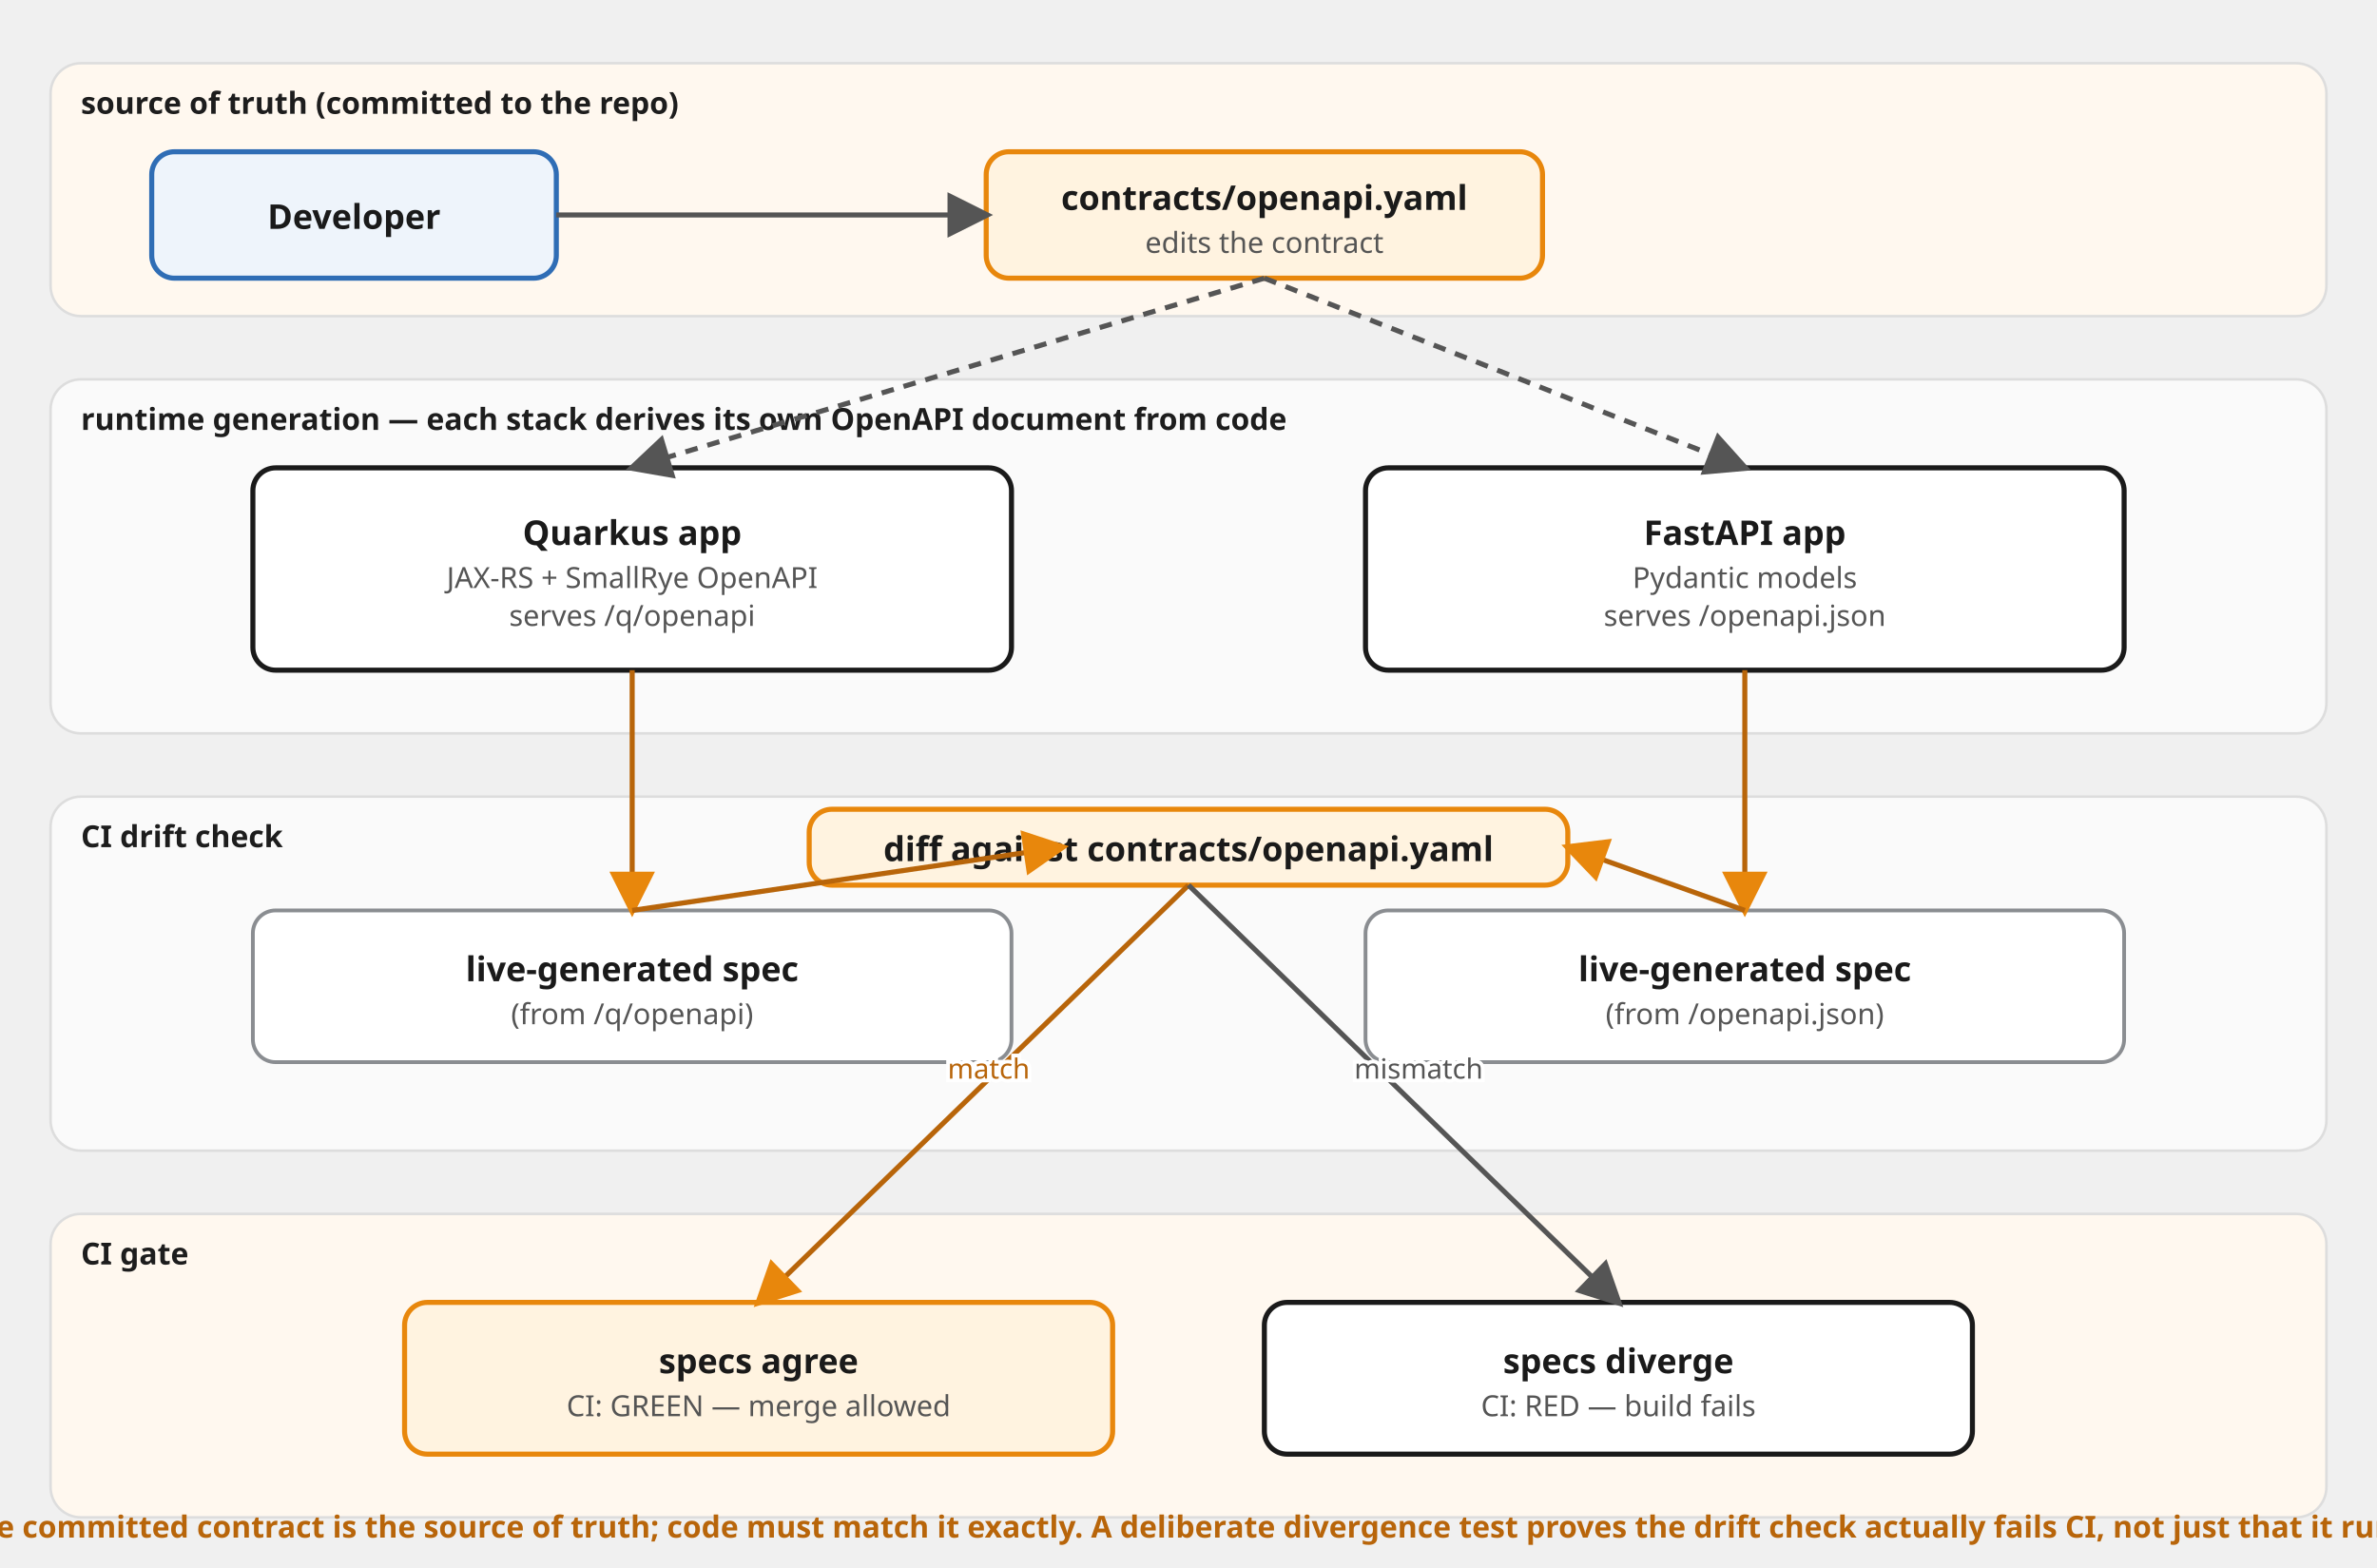
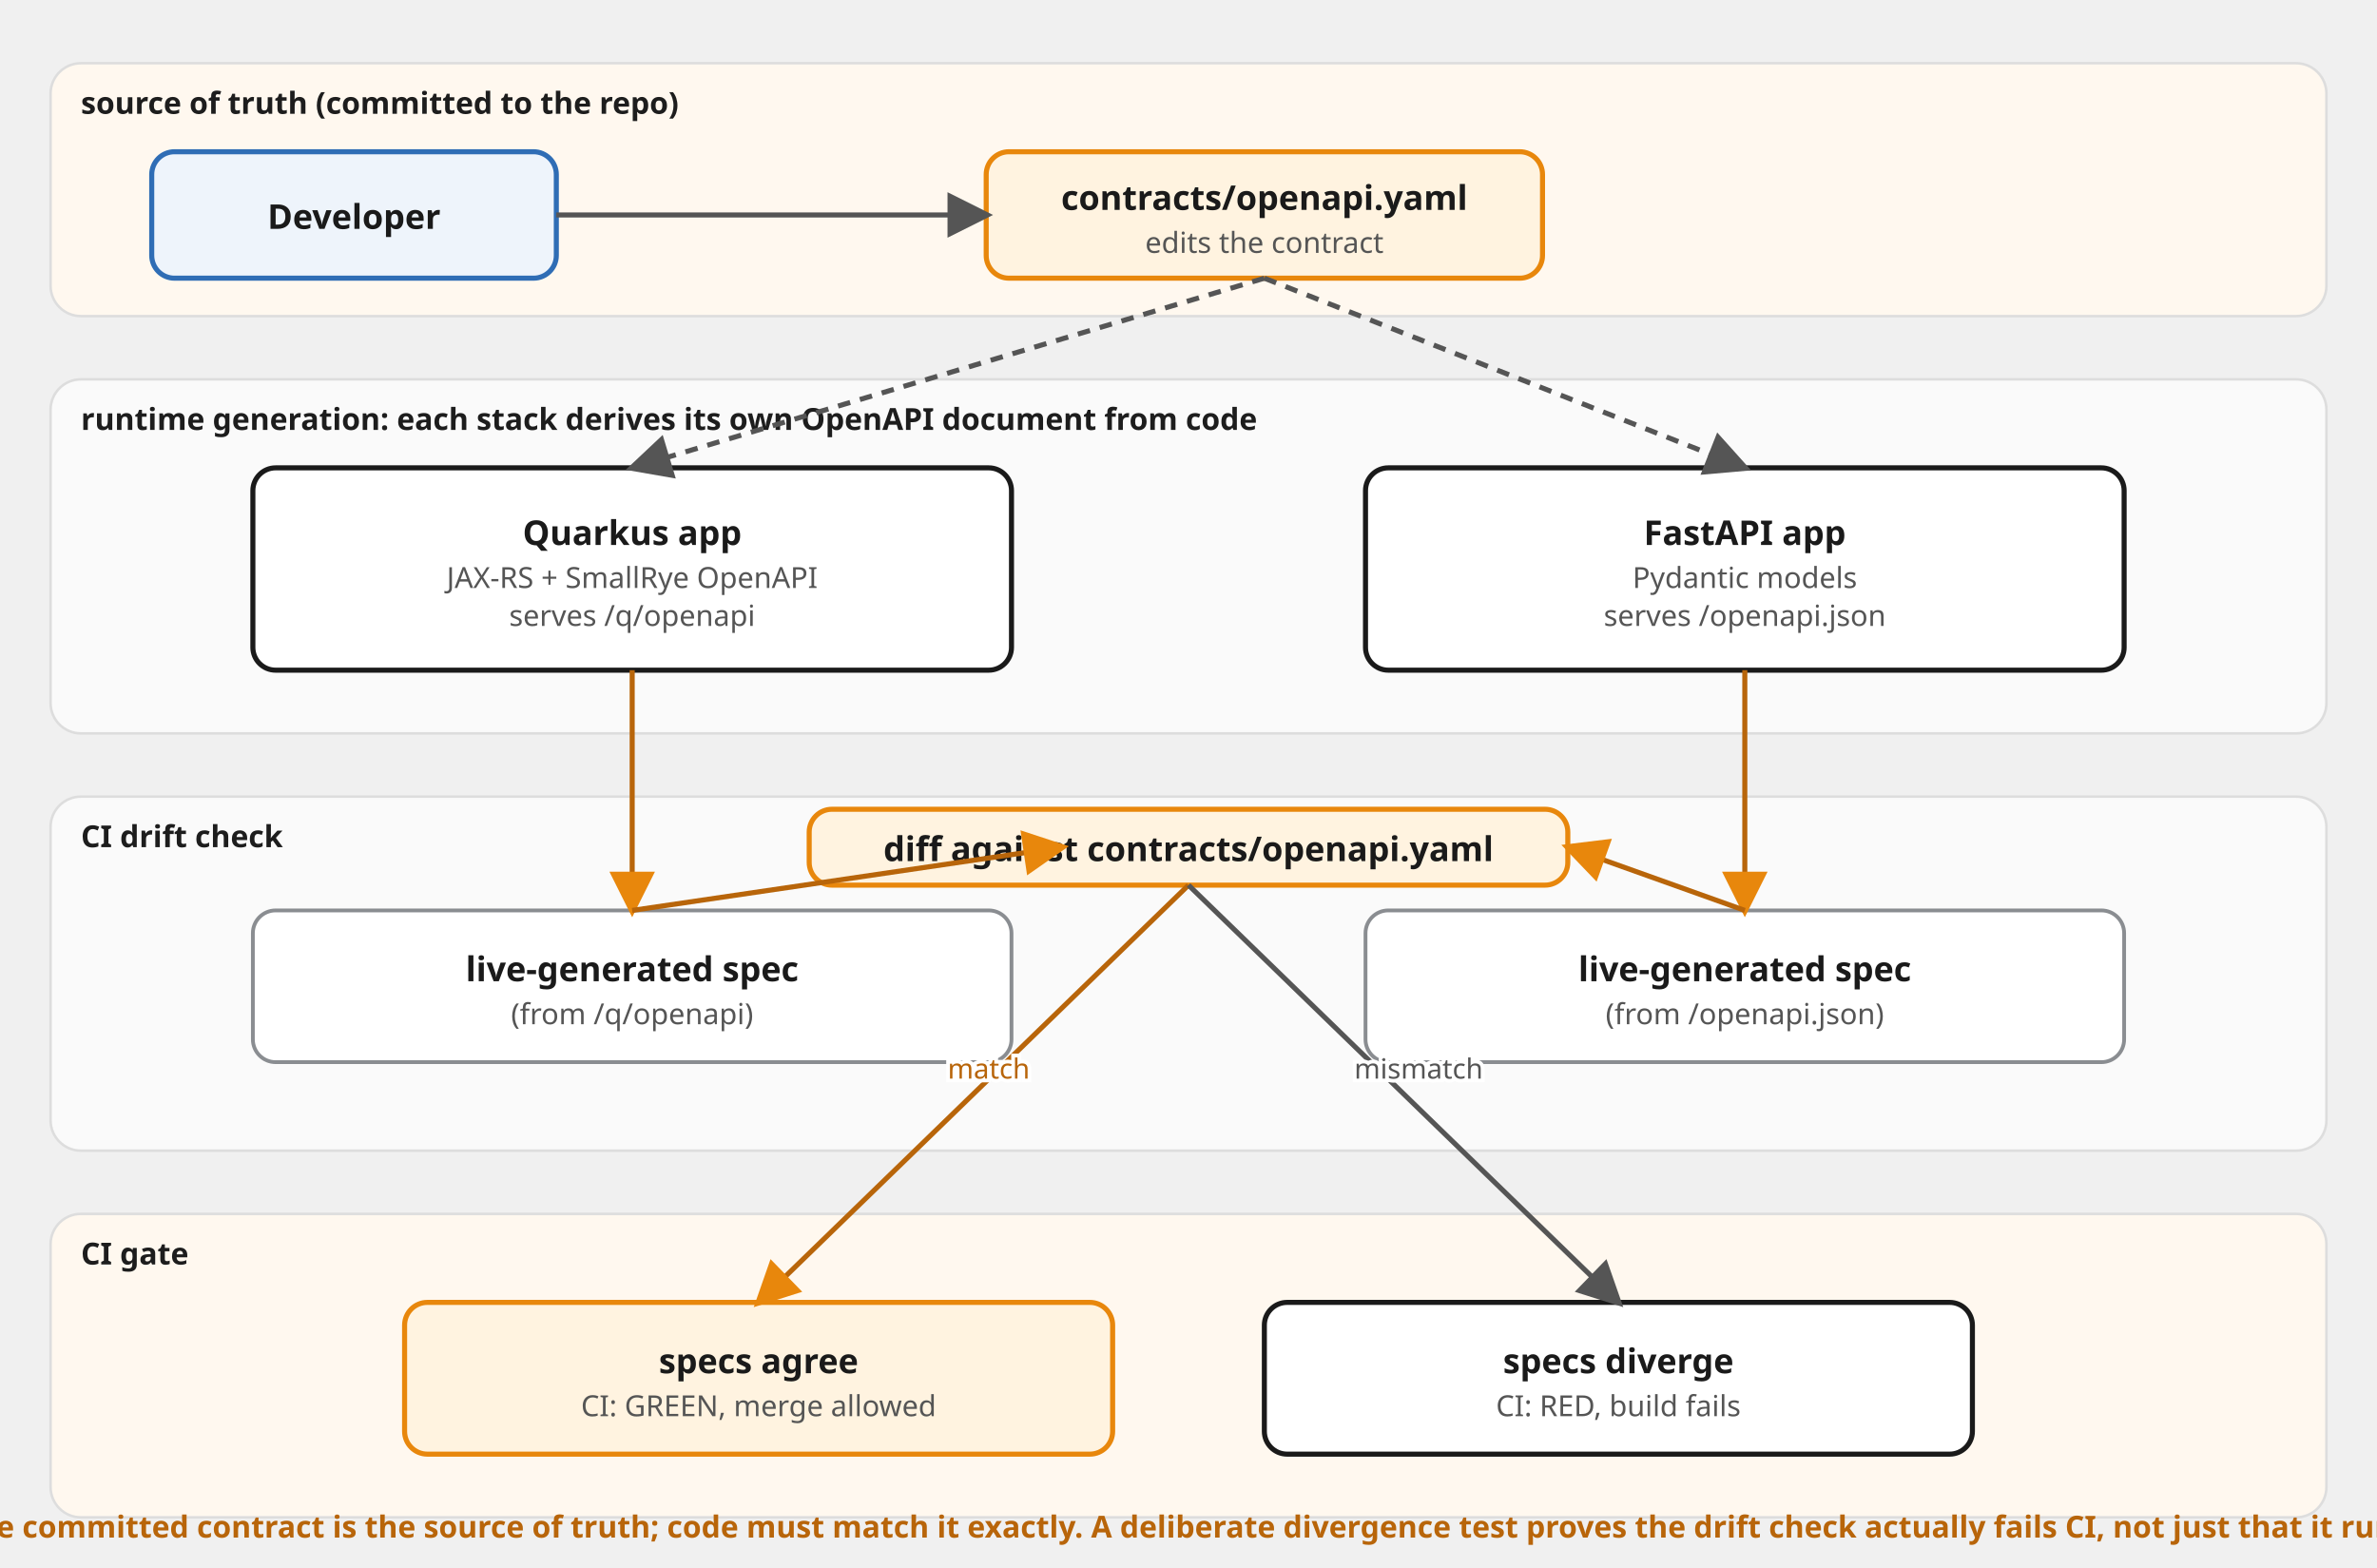
<svg xmlns="http://www.w3.org/2000/svg" viewBox="0 0 940 620" font-family="'Red Hat Text', system-ui, sans-serif" role="img">
  <defs>
    <marker id="a" viewBox="0 0 10 10" refX="8.5" refY="5" markerWidth="9" markerHeight="9" orient="auto-start-reverse">
      <path d="M0,0 L10,5 L0,10 z" fill="#555" />
    </marker>
    <marker id="am" viewBox="0 0 10 10" refX="8.5" refY="5" markerWidth="9" markerHeight="9" orient="auto-start-reverse">
      <path d="M0,0 L10,5 L0,10 z" fill="#e8870c" />
    </marker>
  </defs>
  <rect x="20" y="25" width="900" height="100" rx="12" fill="#fff8ef" stroke="#ddd" />
  <text x="32" y="45" font-size="12" font-weight="700" fill="#1d1d1d">source of truth (committed to the repo)</text>
  <rect x="20" y="150" width="900" height="140" rx="12" fill="#fafafa" stroke="#ddd" />
-   <text x="32" y="170" font-size="12" font-weight="700" fill="#1d1d1d">runtime generation — each stack derives its own OpenAPI document from code</text>
+   <text x="32" y="170" font-size="12" font-weight="700" fill="#1d1d1d">runtime generation: each stack derives its own OpenAPI document from code</text>
  <rect x="20" y="315" width="900" height="140" rx="12" fill="#fafafa" stroke="#ddd" />
  <text x="32" y="335" font-size="12" font-weight="700" fill="#1d1d1d">CI drift check</text>
  <rect x="20" y="480" width="900" height="120" rx="12" fill="#fff8ef" stroke="#ddd" />
  <text x="32" y="500" font-size="12" font-weight="700" fill="#1d1d1d">CI gate</text>
  <rect x="60" y="60" width="160" height="50" rx="9" fill="#eef4fb" stroke="#2f6db5" stroke-width="2" />
  <text x="140.0" y="90.5" font-size="13.5" font-weight="700" fill="#1a1a1a" text-anchor="middle">Developer</text>
  <rect x="390" y="60" width="220" height="50" rx="9" fill="#fff3e0" stroke="#e8870c" stroke-width="2" />
  <text x="500.0" y="83.0" font-size="13.5" font-weight="700" fill="#1a1a1a" text-anchor="middle">contracts/openapi.yaml</text>
  <text x="500.0" y="100.0" font-size="11.5" fill="#555555" text-anchor="middle">edits the contract</text>
  <rect x="100" y="185" width="300" height="80" rx="9" fill="#ffffff" stroke="#1a1a1a" stroke-width="2" />
  <text x="250.0" y="215.5" font-size="13.5" font-weight="700" fill="#1a1a1a" text-anchor="middle">Quarkus app</text>
  <text x="250.0" y="232.5" font-size="11.5" fill="#555555" text-anchor="middle">JAX-RS + SmallRye OpenAPI</text>
  <text x="250.0" y="247.5" font-size="11.5" fill="#555555" text-anchor="middle">serves /q/openapi</text>
  <rect x="540" y="185" width="300" height="80" rx="9" fill="#ffffff" stroke="#1a1a1a" stroke-width="2" />
  <text x="690.0" y="215.5" font-size="13.5" font-weight="700" fill="#1a1a1a" text-anchor="middle">FastAPI app</text>
  <text x="690.0" y="232.5" font-size="11.5" fill="#555555" text-anchor="middle">Pydantic models</text>
  <text x="690.0" y="247.5" font-size="11.5" fill="#555555" text-anchor="middle">serves /openapi.json</text>
  <rect x="100" y="360" width="300" height="60" rx="9" fill="#ffffff" stroke="#8a8d91" stroke-width="1.5" />
  <text x="250.0" y="388.0" font-size="13.5" font-weight="700" fill="#1a1a1a" text-anchor="middle">live-generated spec</text>
  <text x="250.0" y="405.0" font-size="11.5" fill="#555555" text-anchor="middle">(from /q/openapi)</text>
  <rect x="540" y="360" width="300" height="60" rx="9" fill="#ffffff" stroke="#8a8d91" stroke-width="1.5" />
  <text x="690.0" y="388.0" font-size="13.5" font-weight="700" fill="#1a1a1a" text-anchor="middle">live-generated spec</text>
  <text x="690.0" y="405.0" font-size="11.5" fill="#555555" text-anchor="middle">(from /openapi.json)</text>
  <rect x="320" y="320" width="300" height="30" rx="9" fill="#fff3e0" stroke="#e8870c" stroke-width="2" />
  <text x="470.0" y="340.5" font-size="13.5" font-weight="700" fill="#1a1a1a" text-anchor="middle">diff against contracts/openapi.yaml</text>
  <rect x="160" y="515" width="280" height="60" rx="9" fill="#fff3e0" stroke="#e8870c" stroke-width="2" />
  <text x="300.0" y="543.0" font-size="13.5" font-weight="700" fill="#1a1a1a" text-anchor="middle">specs agree</text>
-   <text x="300.0" y="560.0" font-size="11.5" fill="#555555" text-anchor="middle">CI: GREEN — merge allowed</text>
+   <text x="300.0" y="560.0" font-size="11.5" fill="#555555" text-anchor="middle">CI: GREEN, merge allowed</text>
  <rect x="500" y="515" width="280" height="60" rx="9" fill="#ffffff" stroke="#1a1a1a" stroke-width="2" />
  <text x="640.0" y="543.0" font-size="13.5" font-weight="700" fill="#1a1a1a" text-anchor="middle">specs diverge</text>
-   <text x="640.0" y="560.0" font-size="11.5" fill="#555555" text-anchor="middle">CI: RED — build fails</text>
+   <text x="640.0" y="560.0" font-size="11.5" fill="#555555" text-anchor="middle">CI: RED, build fails</text>
  <path d="M220,85 L390,85" fill="none" stroke="#555" stroke-width="2" marker-end="url(#a)" />
  <path d="M500,110 L250,185" fill="none" stroke="#555" stroke-width="2" stroke-dasharray="5 4" marker-end="url(#a)" />
  <path d="M500,110 L690,185" fill="none" stroke="#555" stroke-width="2" stroke-dasharray="5 4" marker-end="url(#a)" />
  <path d="M250,265 L250,360" fill="none" stroke="#b8650a" stroke-width="2" marker-end="url(#am)" />
  <path d="M690,265 L690,360" fill="none" stroke="#b8650a" stroke-width="2" marker-end="url(#am)" />
  <path d="M250,360 L420,335" fill="none" stroke="#b8650a" stroke-width="2" marker-end="url(#am)" />
  <path d="M690,360 L620,335" fill="none" stroke="#b8650a" stroke-width="2" marker-end="url(#am)" />
  <path d="M470,350 L300,515" fill="none" stroke="#b8650a" stroke-width="2" marker-end="url(#am)" />
  <text x="391.0" y="426.5" font-size="11" fill="#ffffff" stroke="#ffffff" stroke-width="3" paint-order="stroke" text-anchor="middle">match</text>
  <text x="391.0" y="426.5" font-size="11" fill="#b8650a" text-anchor="middle">match</text>
  <path d="M470,350 L640,515" fill="none" stroke="#555" stroke-width="2" marker-end="url(#a)" />
  <text x="561.0" y="426.5" font-size="11" fill="#ffffff" stroke="#ffffff" stroke-width="3" paint-order="stroke" text-anchor="middle">mismatch</text>
  <text x="561.0" y="426.5" font-size="11" fill="#555" text-anchor="middle">mismatch</text>
  <text x="470.0" y="608" font-size="12" fill="#b8650a" text-anchor="middle" font-weight="700">The committed contract is the source of truth; code must match it exactly. A deliberate divergence test proves the drift check actually fails CI, not just that it runs.</text>
</svg>
